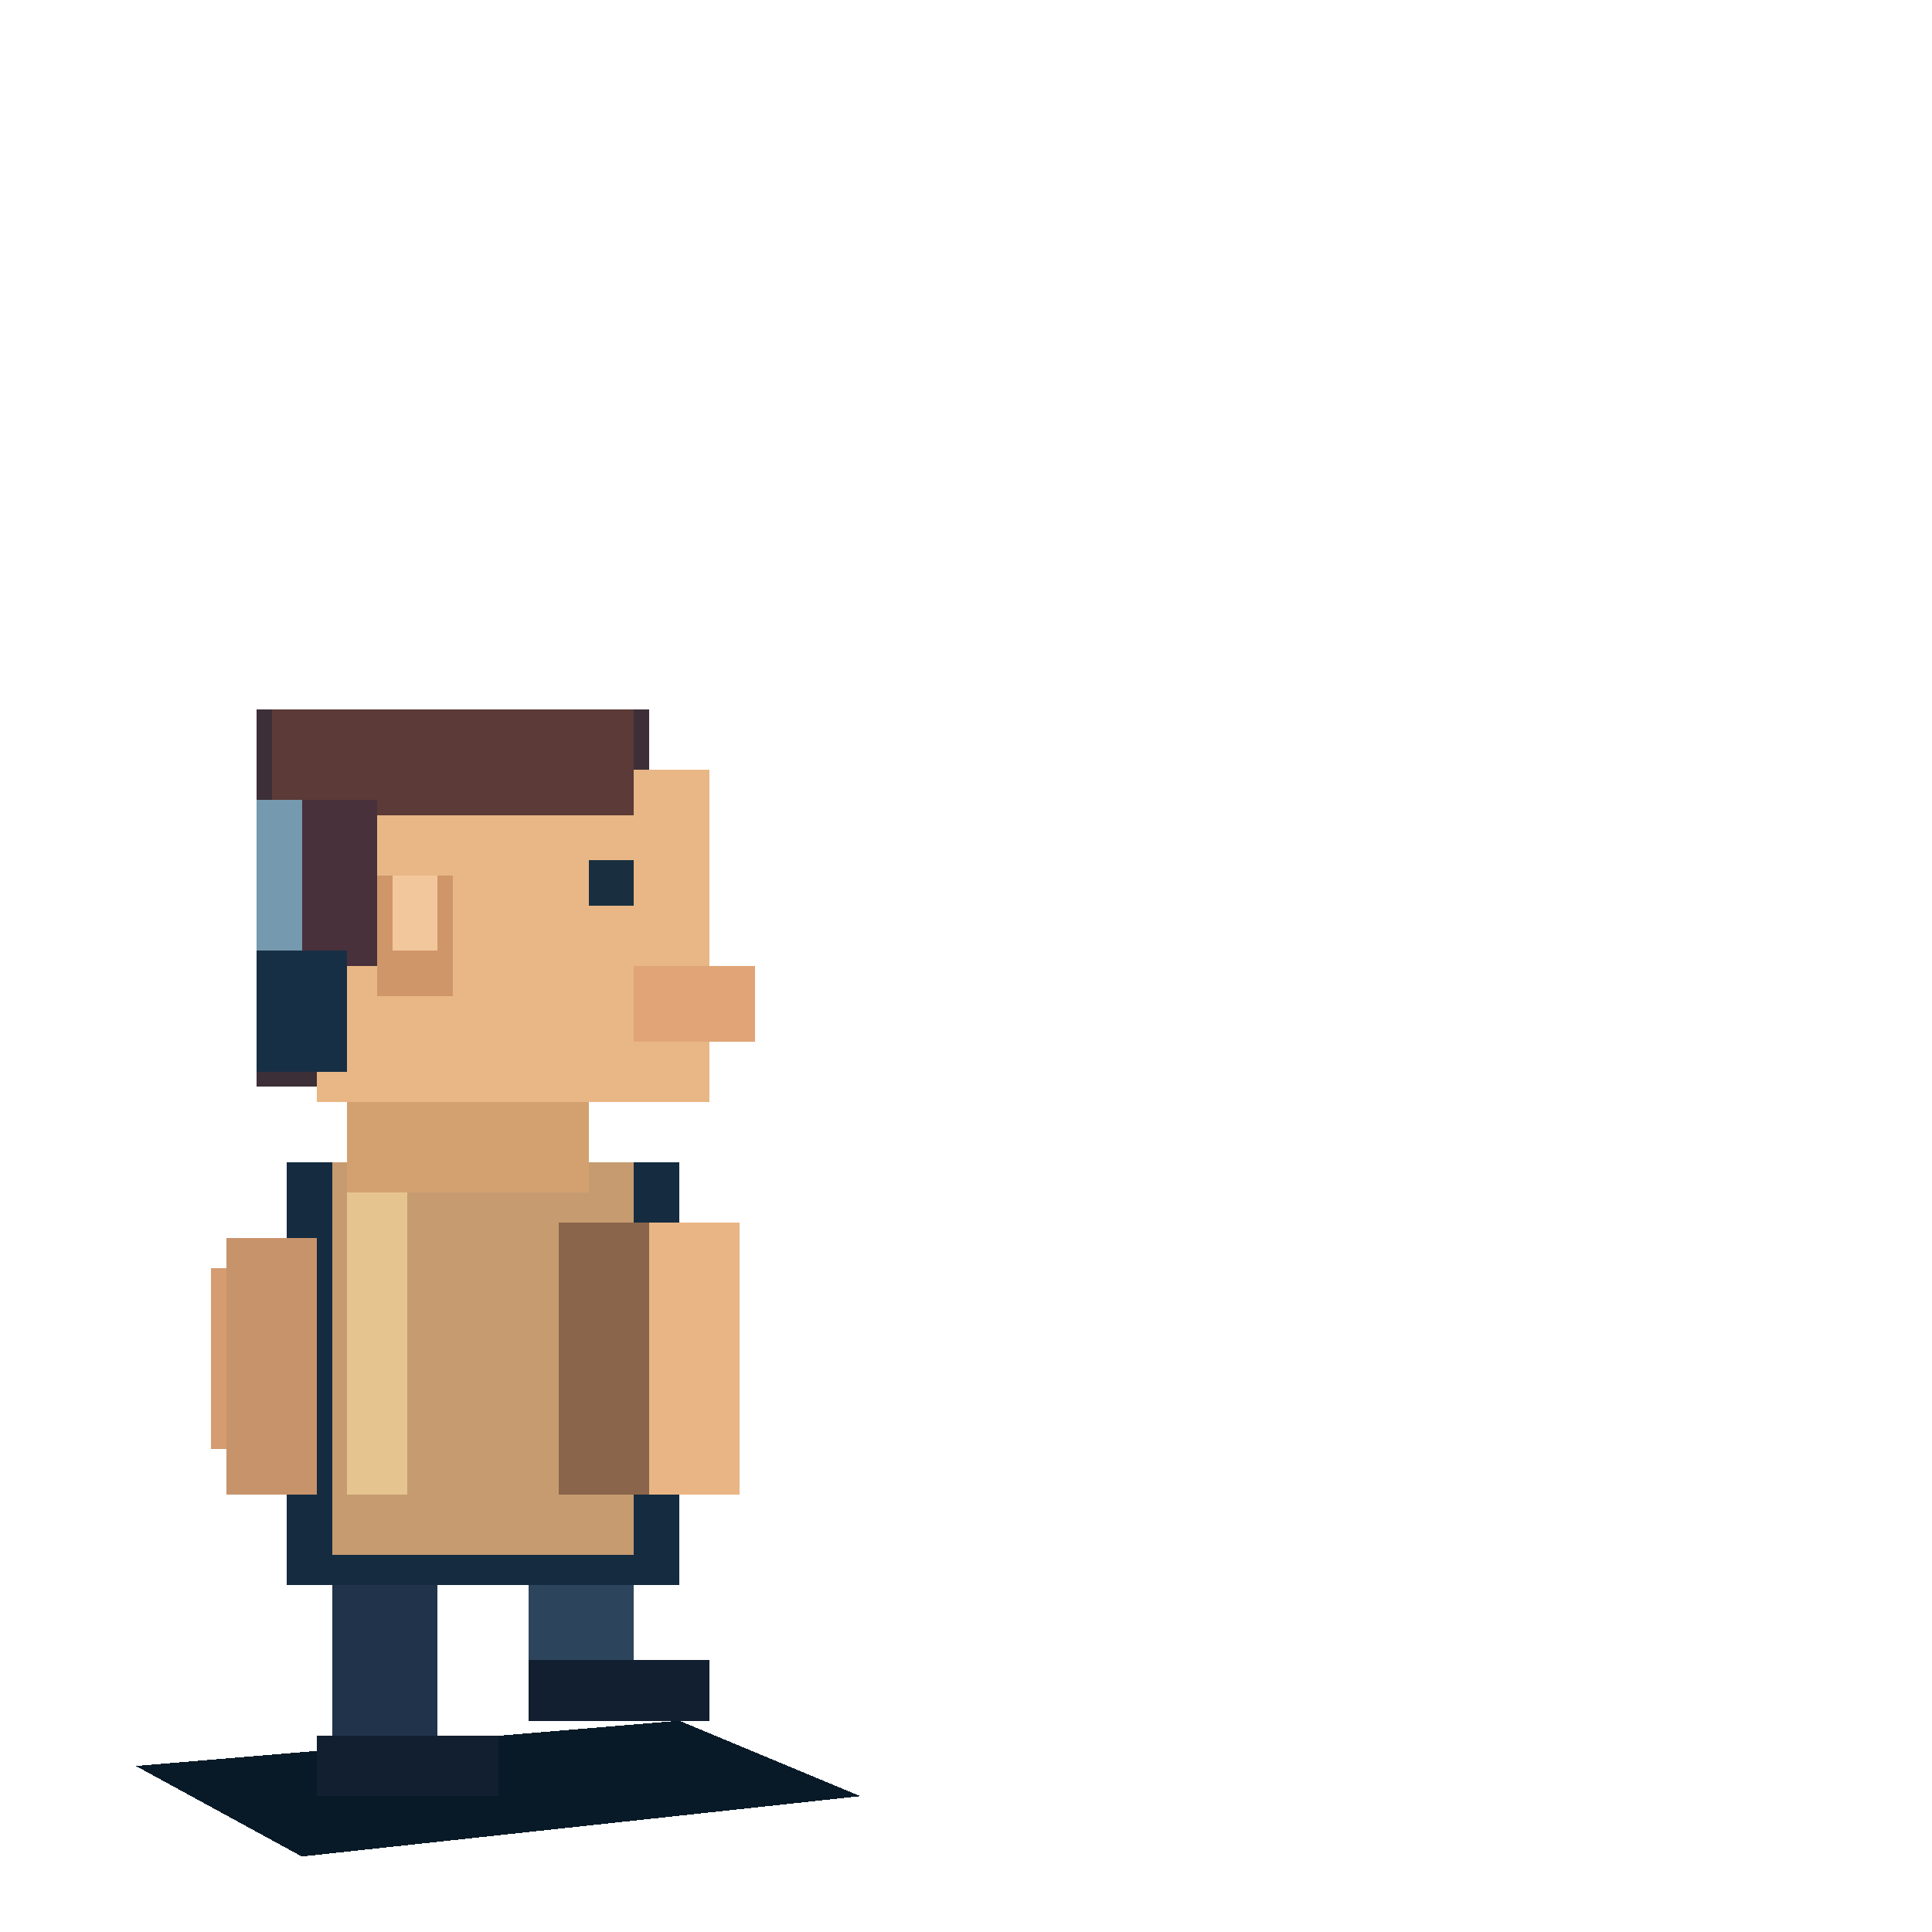
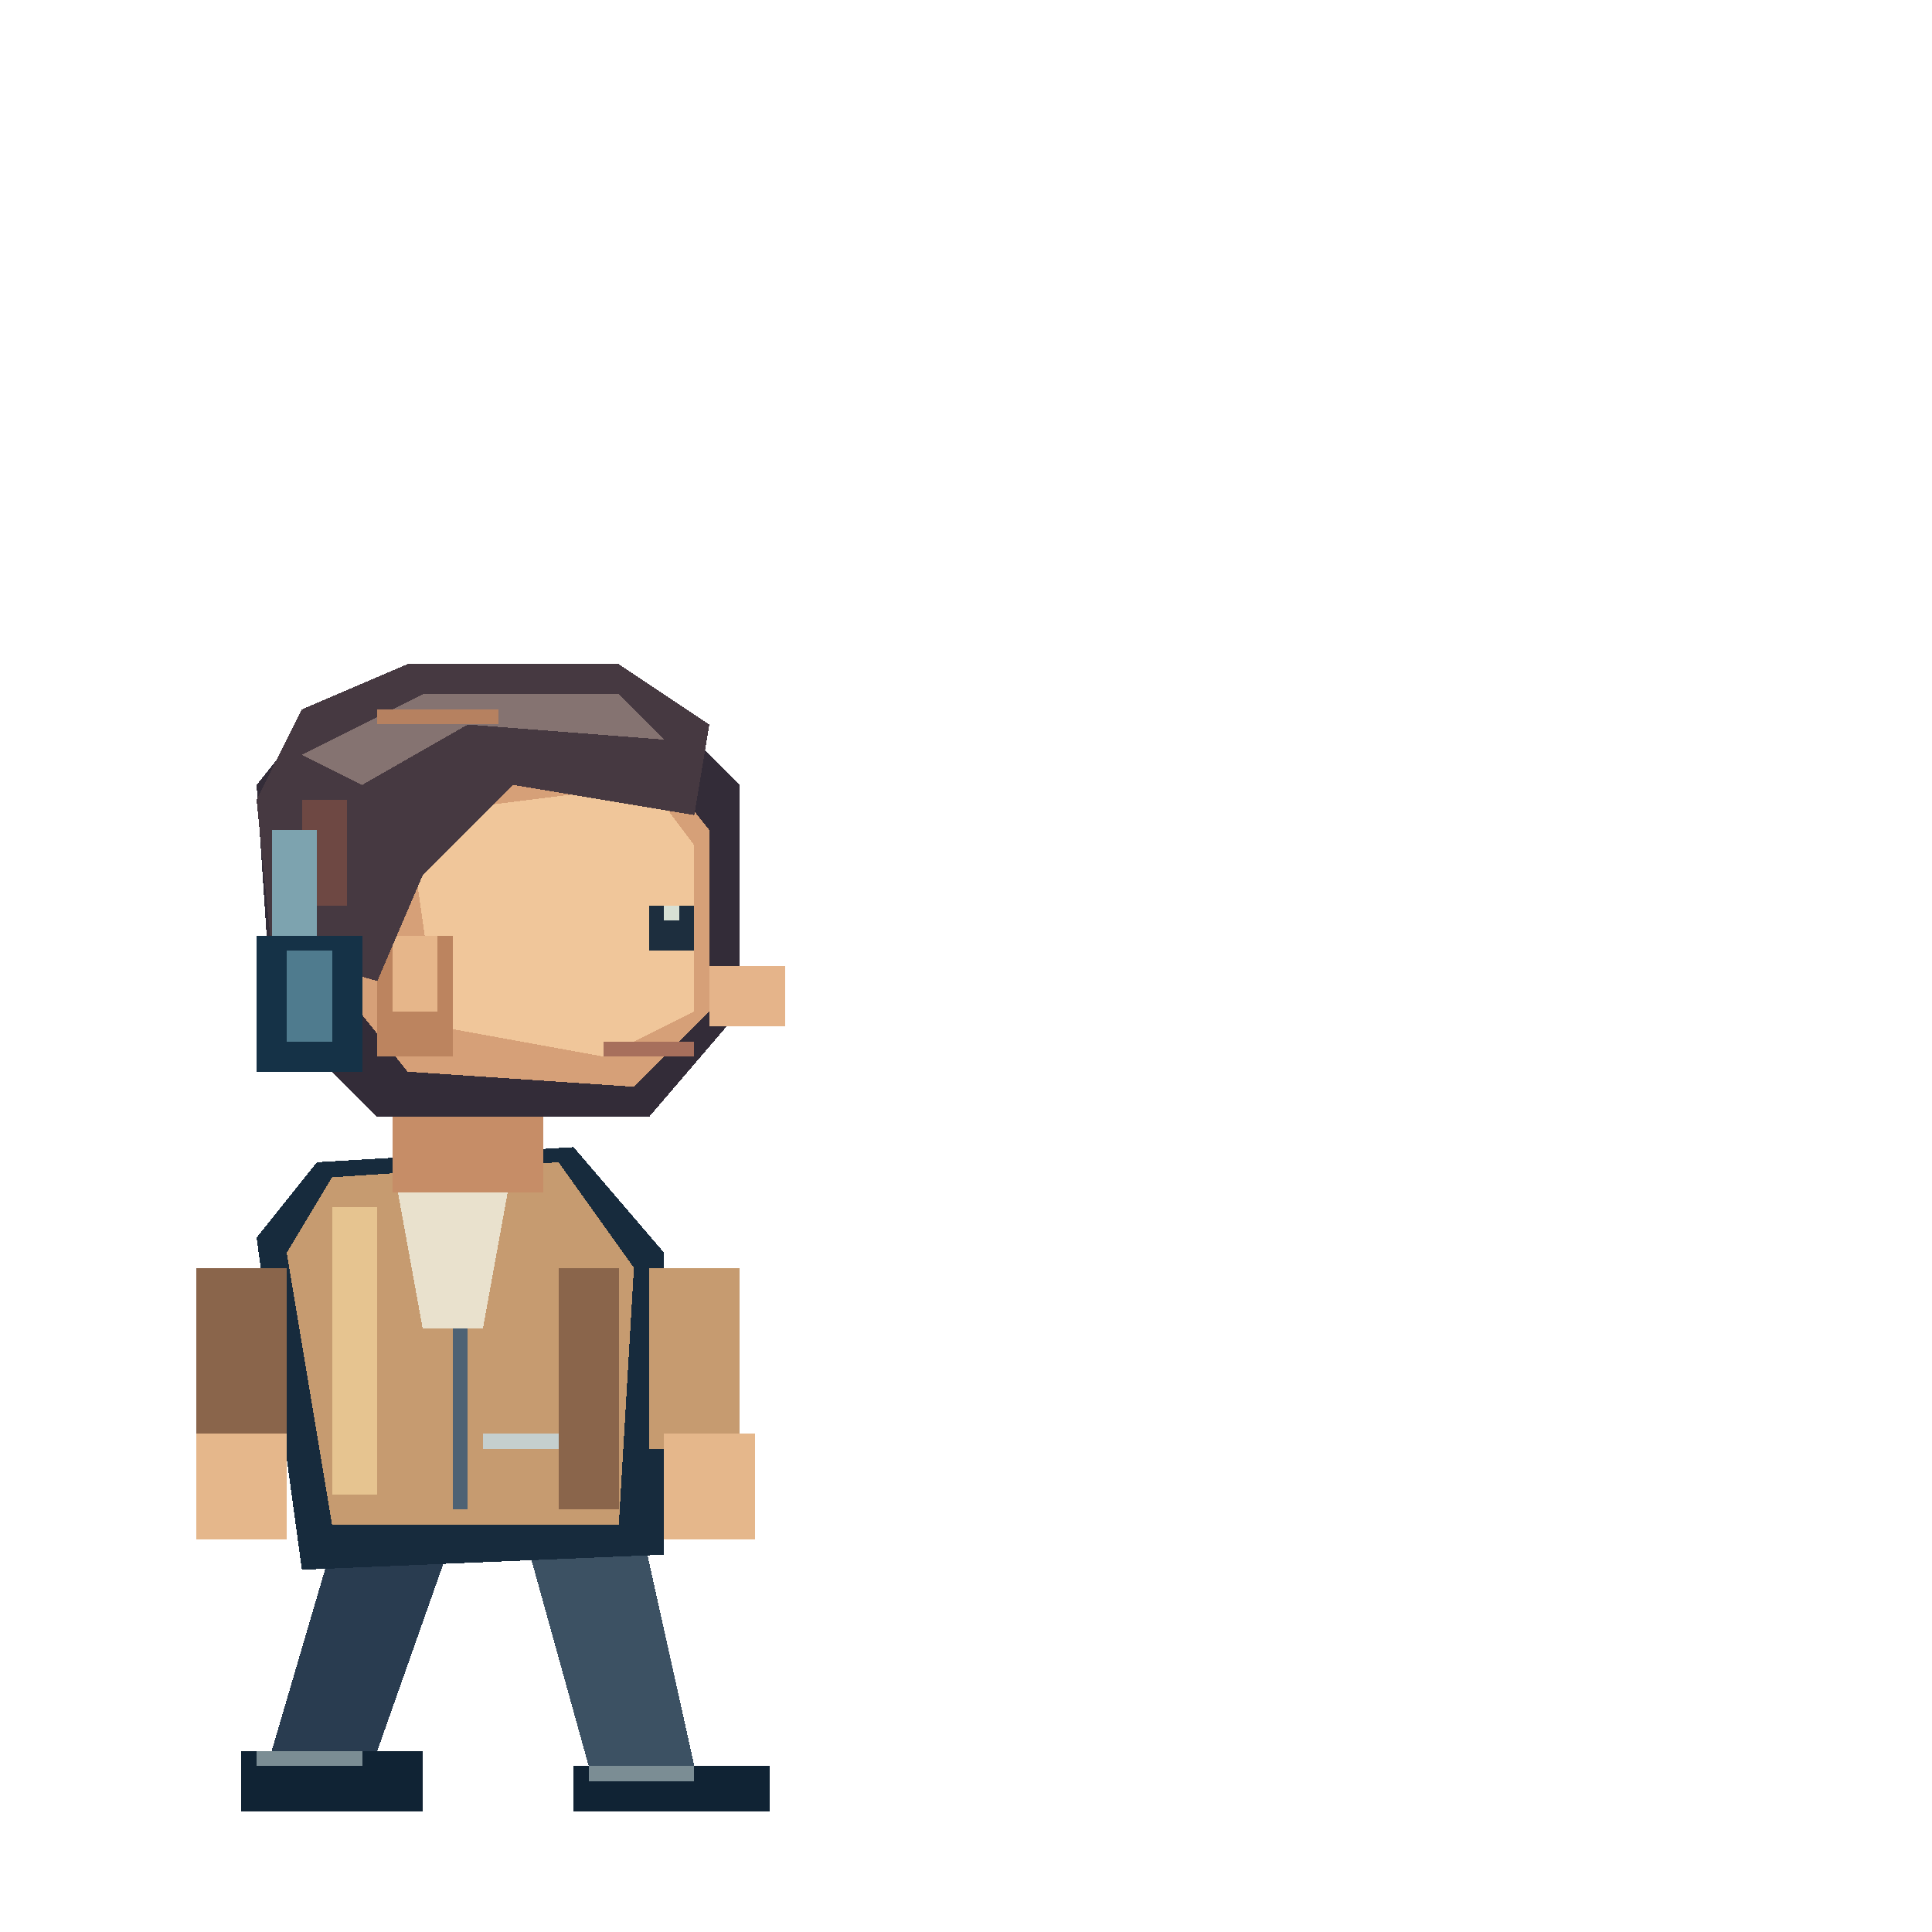
<svg xmlns="http://www.w3.org/2000/svg" width="128" height="128" viewBox="0 0 128 128" shape-rendering="crispEdges">
-   <polygon points="9,117 45,114 57,119 20,123" fill="#081a27" />
-   <rect x="22" y="100" width="7" height="16" fill="#20334b" />
-   <rect x="35" y="100" width="7" height="11" fill="#2d455c" />
-   <rect x="21" y="115" width="12" height="4" fill="#111f30" />
-   <rect x="35" y="110" width="12" height="4" fill="#111f30" />
-   <rect x="19" y="77" width="26" height="28" fill="#142b40" />
-   <rect x="22" y="77" width="20" height="26" fill="#c69b70" />
-   <rect x="23" y="79" width="4" height="20" fill="#e6c490" />
-   <rect x="37" y="81" width="6" height="18" fill="#8a654b" />
-   <rect x="23" y="69" width="16" height="10" fill="#d3a16f" />
-   <rect x="17" y="47" width="26" height="25" fill="#3d2f37" />
-   <rect x="21" y="51" width="26" height="22" fill="#e8b785" />
-   <rect x="18" y="47" width="24" height="7" fill="#5b3a37" />
-   <rect x="18" y="53" width="7" height="11" fill="#48313a" />
-   <rect x="39" y="57" width="3" height="3" fill="#192f40" />
-   <rect x="42" y="64" width="8" height="5" fill="#e1a477" />
-   <rect x="25" y="58" width="5" height="8" fill="#cf966a" />
-   <rect x="26" y="58" width="3" height="5" fill="#f3c79c" />
-   <rect x="17" y="53" width="3" height="16" fill="#7599af" />
-   <rect x="17" y="63" width="6" height="8" fill="#172f45" />
-   <rect x="14" y="84" width="5" height="12" fill="#d49c70" />
-   <rect x="15" y="82" width="6" height="17" fill="#c7936b" />
-   <rect x="43" y="81" width="6" height="18" fill="#e9b584" />
+   <polygon points="23,99 31,99 25,116 18,116" fill="#293c50" />
+   <polygon points="34,99 42,99 46,117 39,117" fill="#3c5163" />
+   <rect x="16" y="116" width="12" height="4" fill="#102334" />
+   <rect x="38" y="117" width="13" height="3" fill="#102334" />
+   <rect x="17" y="116" width="7" height="1" fill="#7b8d94" />
+   <rect x="39" y="117" width="7" height="1" fill="#7b8d94" />
+   <polygon points="21,77 38,76 44,83 44,103 20,104 17,82" fill="#172b3d" />
+   <polygon points="22,78 37,77 42,84 41,101 22,101 19,83" fill="#c69b70" />
+   <rect x="22" y="80" width="3" height="19" fill="#e6c490" />
+   <rect x="37" y="84" width="4" height="16" fill="#8a654b" />
+   <polygon points="26,77 34,77 32,88 28,88" fill="#e9e1cd" />
+   <rect x="30" y="88" width="1" height="12" fill="#4e6274" />
+   <rect x="32" y="95" width="5" height="1" fill="#c5cfce" />
+   <rect x="26" y="71" width="10" height="8" fill="#c68d67" />
+   <polygon points="17,52 21,47 43,46 49,52 49,67 43,74 25,74 18,67" fill="#332c38" />
+   <polygon points="23,52 43,50 47,55 47,67 42,72 27,71 23,66" fill="#d6a078" />
+   <polygon points="27,54 43,52 46,56 46,67 40,70 29,68" fill="#f0c69a" />
+   <rect x="43" y="60" width="3" height="3" fill="#1d2e3e" />
+   <rect x="44" y="60" width="1" height="1" fill="#d7e0d4" />
+   <rect x="47" y="64" width="5" height="4" fill="#e5b48a" />
+   <rect x="40" y="69" width="6" height="1" fill="#a76f5c" />
+   <rect x="25" y="62" width="5" height="8" fill="#bc845f" />
+   <rect x="26" y="62" width="3" height="5" fill="#e6b68a" />
+   <polygon points="17,53 20,47 27,44 41,44 47,48 46,54 34,52 28,58 25,65 18,63" fill="#463941" />
+   <polygon points="20,50 28,46 41,46 44,49 31,48 24,52" fill="#857371" />
+   <rect x="20" y="53" width="3" height="7" fill="#6e4843" />
+   <rect x="25" y="47" width="8" height="1" fill="#b68160" />
+   <rect x="18" y="55" width="3" height="12" fill="#7da3af" />
+   <rect x="17" y="62" width="7" height="9" fill="#153247" />
+   <rect x="19" y="63" width="3" height="6" fill="#4f7b8e" />
+   <rect x="13" y="84" width="6" height="12" fill="#8a654b" />
+   <rect x="13" y="95" width="6" height="7" fill="#e5b78b" />
+   <rect x="43" y="84" width="6" height="12" fill="#c69b70" />
+   <rect x="44" y="95" width="6" height="7" fill="#e5b78b" />
</svg>
